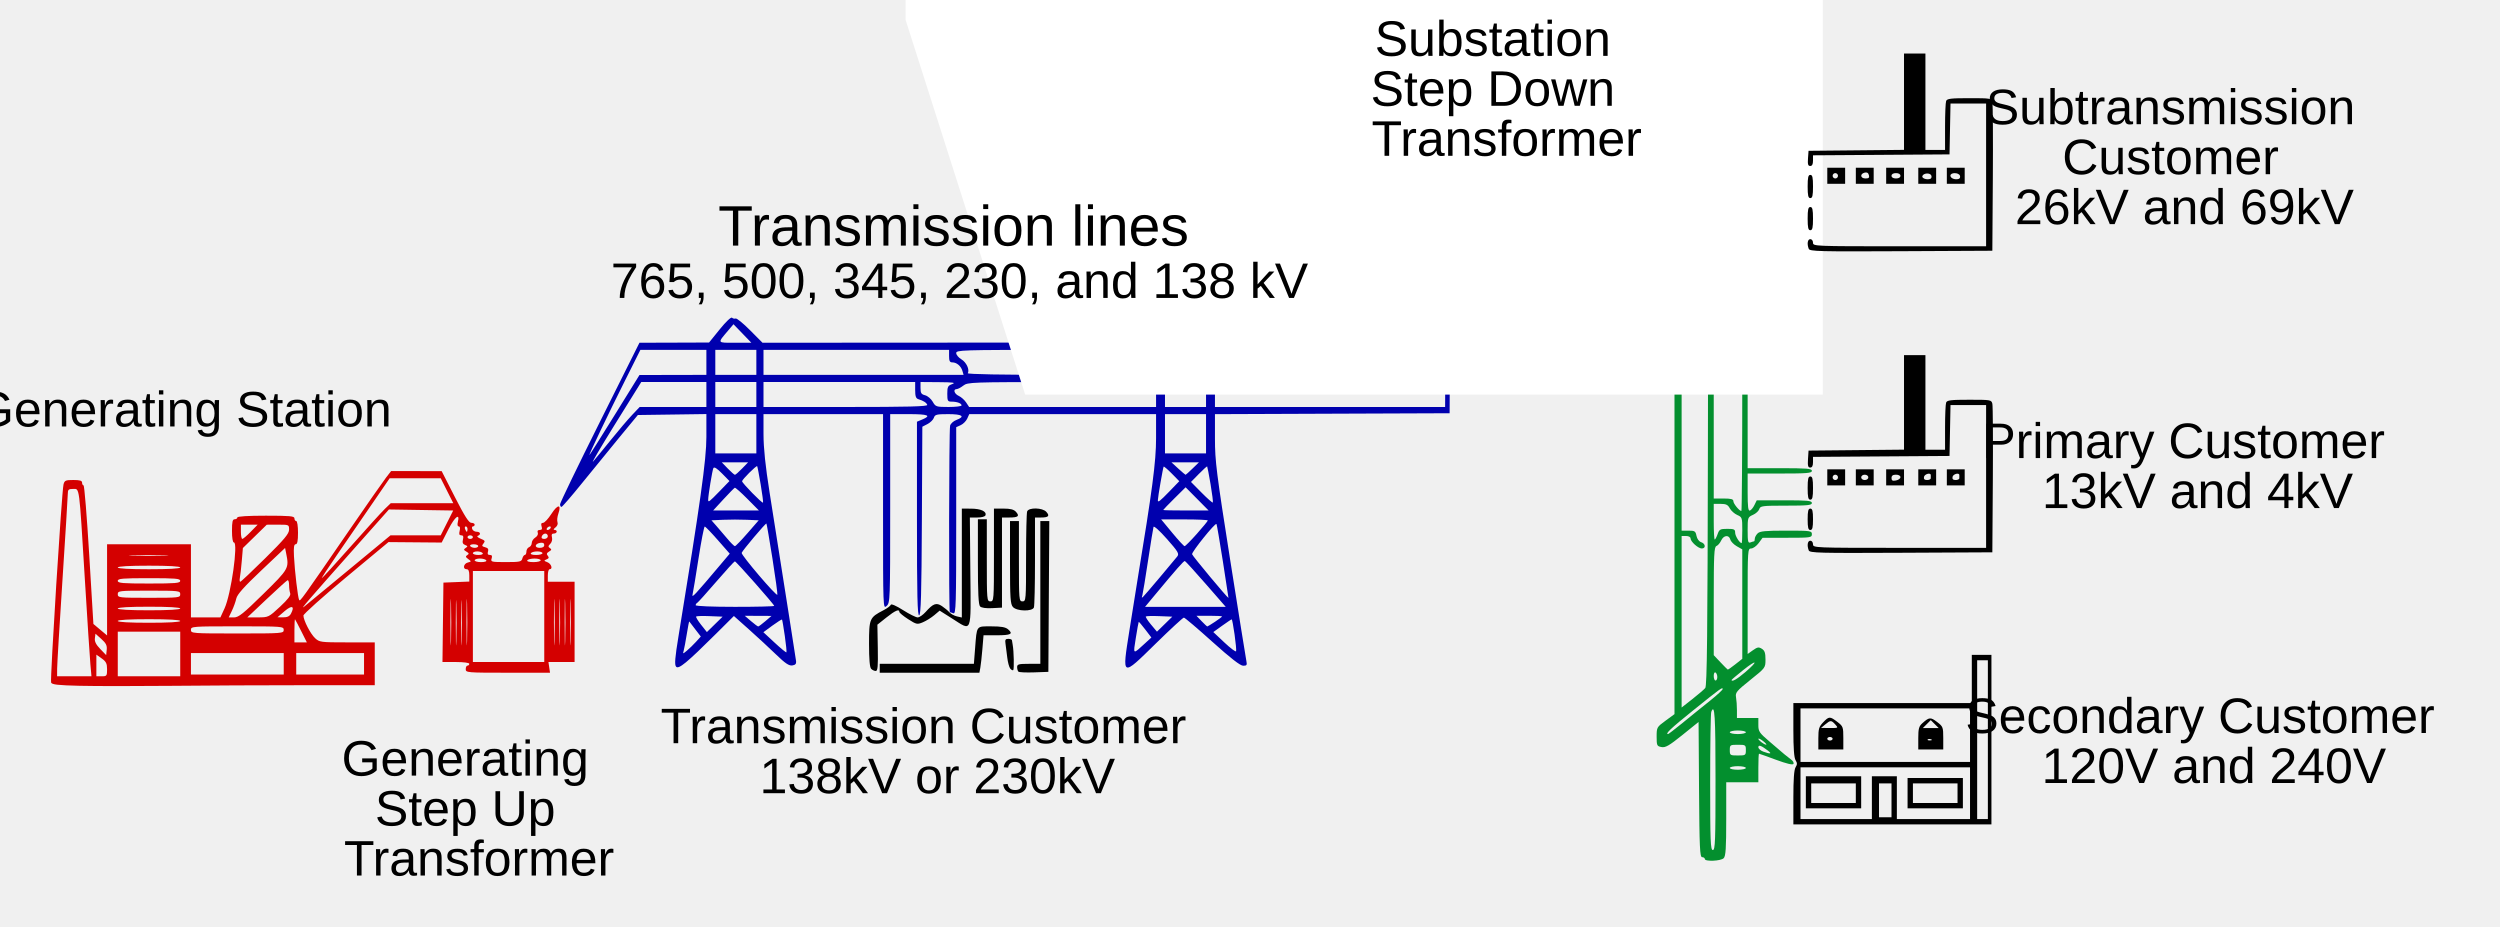
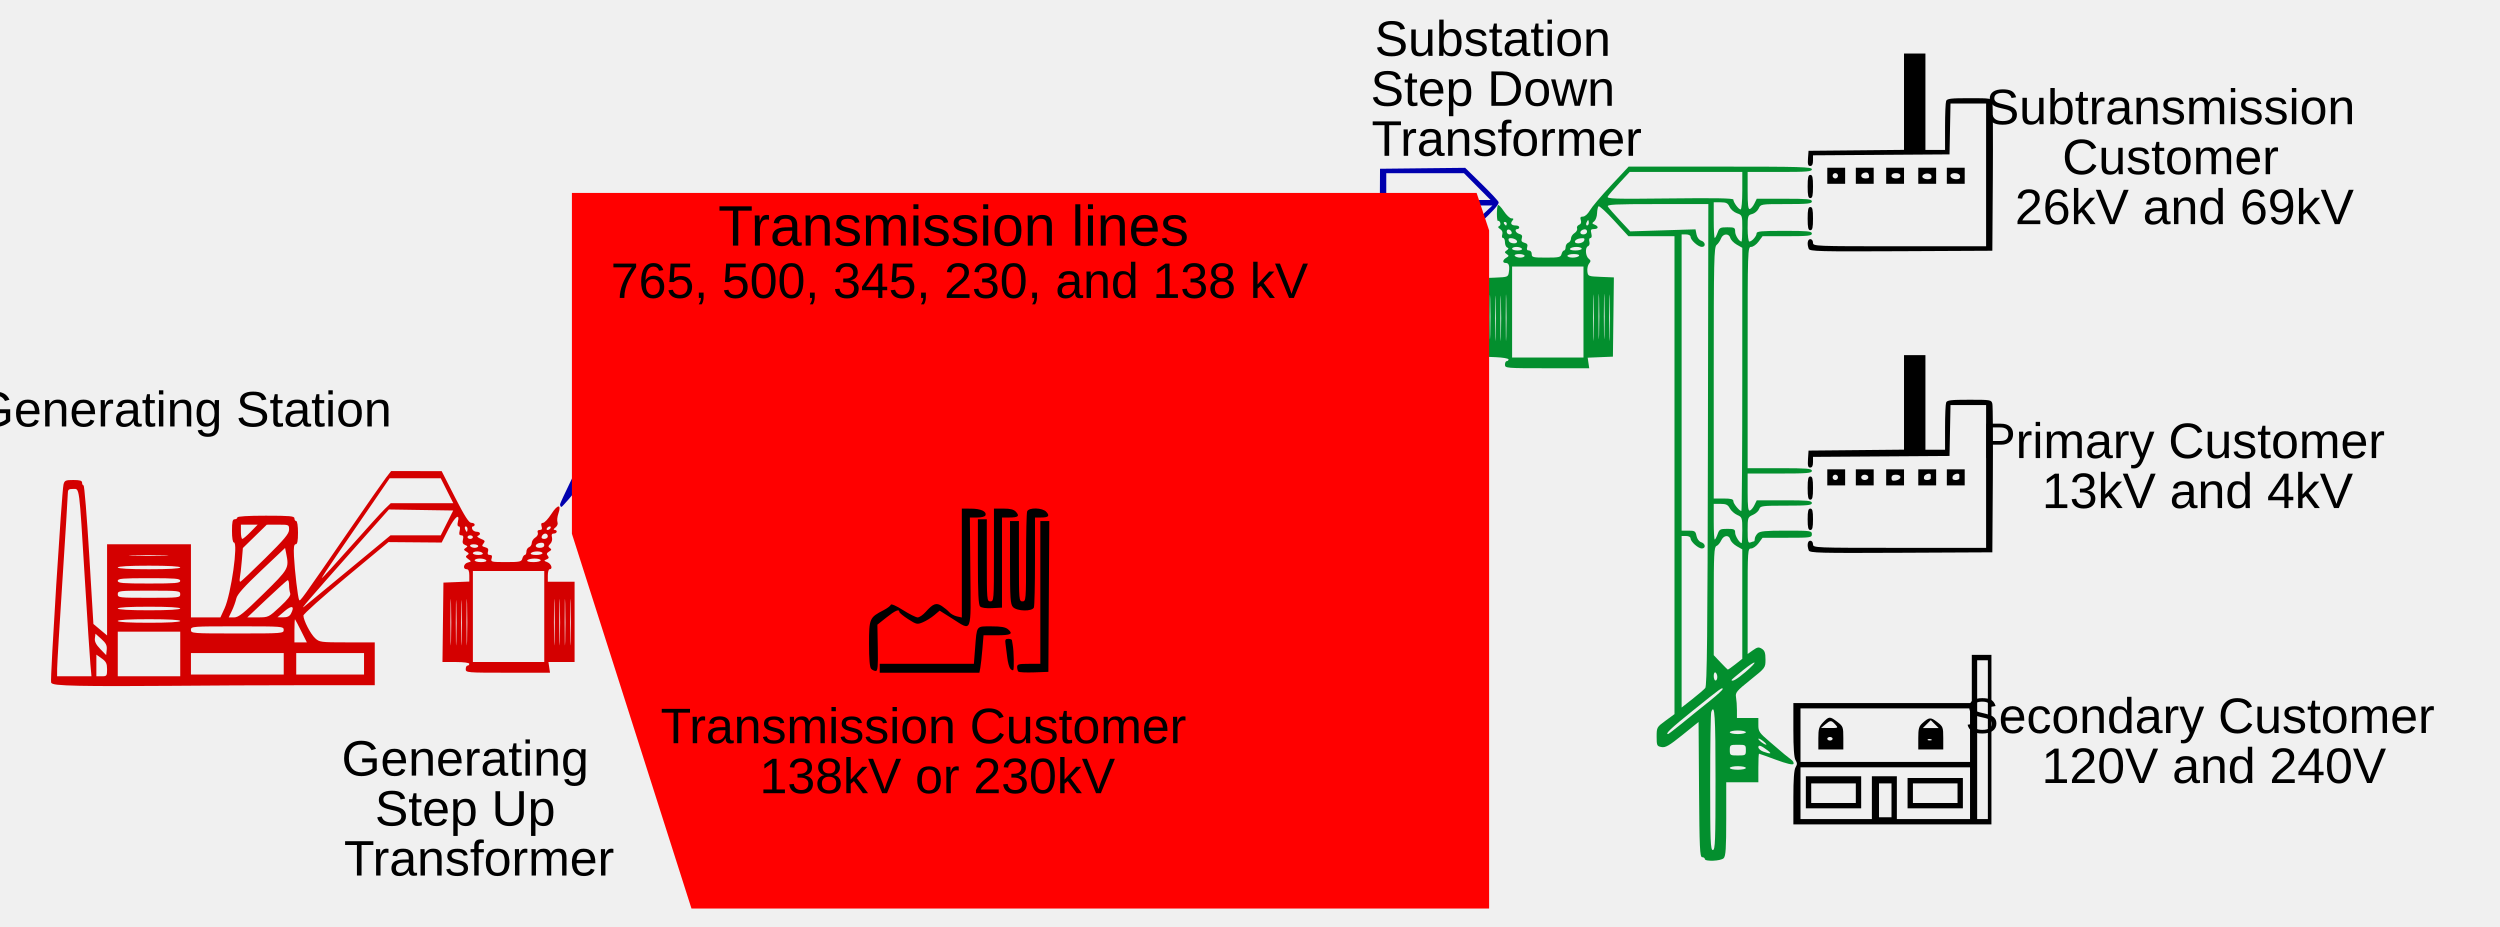
<svg xmlns="http://www.w3.org/2000/svg" height="519" width="1401" version="1.0">
  <defs />
  <g transform="translate(187.5,-288.8622)">
    <path fill="#d40000" d="m-142.65,673.19c-12.494-0.304-15.765-0.673-16.209-1.83-0.628-1.637,5.976-107.12,6.949-111,0.564-2.245,1.134-2.504,5.52-2.504,3.681,0,4.892,0.371,4.892,1.5,0,0.825,0.37,1.5,0.821,1.5s1.878,17.478,3.169,38.84l2.348,38.84,3.831,3.216,3.831,3.216v-25.556-25.556h23.5,23.5v20.5,20.5h8.256,8.256l2.345-5.111c3.644-7.944,7.734-36.889,5.213-36.889-0.649,0-1.069-2.555-1.069-6.5,0-5.111,0.321-6.5,1.5-6.5,0.825,0,1.5-0.45,1.5-1,0-0.625,6-1,16-1,13.556,0,16,0.229,16,1.5,0,0.825,0.45,1.5,1,1.5,0.564,0,1,2.833,1,6.5,0,4.66-0.367,6.5-1.297,6.5-0.968,0-1.213,1.714-0.963,6.75,0.409,8.267,2.199,23.341,2.907,24.487,0.561,0.908,1.158,0.077,27.843-38.737,9.831-14.3,19.181-27.688,20.777-29.75l2.901-3.75,14.166,0.009,14.166,0.009,7.389,14.491c5.515,10.816,7.861,14.491,9.25,14.491,1.023,0,1.861,0.45,1.861,1s-0.436,1-0.969,1c-0.533,0-0.71,0.675-0.393,1.5,0.317,0.825,1.427,1.5,2.469,1.5,2.124,0,2.567,1.583,0.643,2.297-0.693,0.257,0.024,0.97,1.609,1.6,2.421,0.962,2.664,1.371,1.586,2.67-1.07,1.289-0.923,1.626,0.919,2.107,1.596,0.417,2.03,1.084,1.597,2.449-0.417,1.312-0.104,1.876,1.039,1.876,1.18,0,1.458,0.557,1,2-0.601,1.895-0.18,2,8.026,2,7.82,0,8.712-0.194,9.184-2,0.288-1.1,0.921-2,1.406-2,0.486,0,0.883-0.852,0.883-1.893,0-1.041,0.675-2.152,1.5-2.469,0.825-0.317,1.5-1.381,1.5-2.366,0-0.985,0.887-2.345,1.972-3.022,1.156-0.722,1.732-1.856,1.393-2.74-0.374-0.975,0.013-1.509,1.095-1.509,1.219,0,1.502-0.544,1.04-2-0.437-1.378-0.18-2,0.828-2,0.805,0,2.924-2.276,4.709-5.058,3.482-5.427,5.749-5.495,3.873-0.116-0.613,1.76-0.837,3.926-0.496,4.814,0.366,0.954-0.104,2.163-1.148,2.956-1.071,0.813-1.275,1.354-0.517,1.373,1.869,0.048,1.51,2.032-0.367,2.032-1.157,0-1.458,0.605-1.059,2.131,0.323,1.235-0.079,2.768-0.957,3.645-1.237,1.237-1.272,1.674-0.191,2.388,1.05,0.692,0.95,1.093-0.482,1.935-1.345,0.791-1.53,1.395-0.724,2.365,0.808,0.973,0.632,1.484-0.695,2.019-1.595,0.644-1.546,0.805,0.474,1.585,2.218,0.855,3.196,3.932,1.25,3.932-0.55,0-1,1.575-1,3.5v3.5h7.5,7.5v22.5,22.5h-7.327-7.327l0.44,3,0.44,3h-23.614c-22.947,0-23.614-0.057-23.614-2,0-1.1,0.45-2,1-2s1-0.45,1-1c0-0.578-3.173-1-7.519-1h-7.519l0.269-22.25,0.269-22.25,7.25-0.294,7.25-0.294v-3.456c0-2.405-0.456-3.456-1.5-3.456-2.313,0-1.774-3.115,0.648-3.749,2.083-0.545,2.091-0.603,0.255-1.946-1.526-1.116-1.629-1.548-0.528-2.228,1.096-0.678,0.997-1.06-0.505-1.942-1.596-0.938-1.655-1.24-0.398-2.063,1.256-0.823,1.208-1.066-0.324-1.654-1.3-0.499-1.633-1.342-1.203-3.054,0.431-1.718,0.173-2.365-0.945-2.365-1.141,0-1.376-0.645-0.911-2.5,0.391-1.559,0.203-2.5-0.5-2.5-0.69,0-0.894-0.929-0.527-2.391,1.344-5.355-1.609-3.134-5.215,3.923l-3.83,7.52-14.904-0.13-14.903-0.13-23.847,19.83c-13.116,10.904-23.837,20.511-23.824,21.349,0.039,2.703,3.945,10.263,6.55,12.678,2.429,2.251,3.158,2.346,17.98,2.346h15.448v12,12l-39.75,0.002c-21.862,0.001-55.5,0.161-74.75,0.356s-42.044,0.183-50.653-0.026zm5.802-12.081c-0.335-3.712-1.749-25.425-3.142-48.25-3.218-52.74-2.858-50-6.569-50-2.537,0-2.94,0.376-2.949,2.75-0.006,1.512-1.349,23.225-2.985,48.25s-2.982,47.412-2.99,49.75l-0.015,4.25h9.629,9.629zm9.351,2.818c0-3.227-0.538-4.315-3-6.068l-3-2.136v6.068,6.068h3c2.825,0,3-0.23,3-3.932zm41-8.568,0-12.5-17.5,0-17.5,0,0,12.5,0,12.5,17.5,0,17.5,0zm58,5.5,0-6-26,0-26,0,0,6,0,6,26,0,26,0zm45,0,0-6-19,0-19,0,0,6,0,6,19,0,19,0zm101-26.5,0-25.5-20,0-20,0,0,25.5,0,25.5,20,0,20,0zm-52.253-7.196c-0.177-5.942-0.323-1.354-0.323,10.196s0.144,16.412,0.322,10.804c0.178-5.608,0.179-15.058,0.002-21zm2.999,0.446c-0.178-5.638-0.324-1.025-0.324,10.25s0.146,15.888,0.324,10.25c0.178-5.638,0.178-14.862,0-20.5zm3,0c-0.178-5.638-0.324-1.025-0.324,10.25s0.146,15.888,0.324,10.25c0.178-5.638,0.178-14.862,0-20.5zm3.001-0.446c-0.177-5.942-0.323-1.354-0.323,10.196s0.144,16.412,0.322,10.804c0.178-5.608,0.179-15.058,0.002-21zm49,0c-0.177-5.942-0.323-1.354-0.323,10.196s0.144,16.412,0.322,10.804c0.178-5.608,0.179-15.058,0.001-21zm3,0c-0.177-5.942-0.323-1.354-0.323,10.196s0.144,16.412,0.322,10.804c0.178-5.608,0.179-15.058,0.001-21zm3,0c-0.177-5.942-0.323-1.354-0.323,10.196s0.144,16.412,0.322,10.804c0.178-5.608,0.179-15.058,0.001-21zm3,0c-0.177-5.942-0.323-1.354-0.323,10.196s0.144,16.412,0.322,10.804c0.178-5.608,0.179-15.058,0.001-21zm-262.94,19.803-3.31-2.972-0.328,2.554c-0.233,1.814,0.636,3.552,3,6l3.328,3.447,0.31-3.029c0.244-2.378-0.4-3.667-3-6zm112.02-4.358c-1.724-3.438-3.292-6.438-3.485-6.667-0.193-0.229-0.35,2.583-0.35,6.25v6.667h3.485,3.485zm-9.835-0.75c0-1.949-0.667-2-26-2s-26,0.051-26,2,0.667,2,26,2,26-0.051,26-2zm-58-5c0-0.629-6.5-1-17.5-1s-17.5,0.371-17.5,1,6.5,1,17.5,1,17.5-0.371,17.5-1zm46.601-15.173c14.317-14.076,14.452-14.314,12.781-22.666l-0.618-3.089-13.338,12.626c-9.739,9.218-13.517,13.459-14,15.714-0.364,1.698-1.468,4.775-2.453,6.838l-1.792,3.75h3.01c2.517,0,5.208-2.16,16.409-13.173zm9.28,7.226c4.529-4.206,6.198-6.403,5.75-7.571-0.347-0.905-0.631-2.996-0.631-4.647,0-1.651-0.384-2.852-0.854-2.668-0.47,0.183-5.737,4.946-11.706,10.583l-10.852,10.25,5.956-0.011c5.882-0.011,6.036-0.085,12.338-5.936zm6.147,3.895c2.305-4.307,0.607-5.008-3.528-1.458l-4,3.435,3.215,0.037c2.244,0.026,3.547-0.582,4.313-2.015zm-62.023-2.94c0-0.629-6.5-1-17.5-1s-17.5,0.371-17.5,1,6.5,1,17.5,1,17.5-0.371,17.5-1zm94.668-21.856,23.168-19.144,14.069,0,14.069,0,3.503-6.956,3.503-6.956-18.014-0.294-18.014-0.294-21.227,23.893c-24.276,27.325-28.94,32.757-26.187,30.501,1.078-0.884,12.386-10.221,25.128-20.75zm-94.668,13.86c0-1.924-0.667-2-17.5-2s-17.5,0.076-17.5,2,0.667,2,17.5,2,17.5-0.076,17.5-2zm0-7.5c0-1.276-2.611-1.5-17.5-1.5s-17.5,0.224-17.5,1.5,2.611,1.5,17.5,1.5,17.5-0.224,17.5-1.5zm47.667-12.702c10.787-10.682,13.333-13.736,13.333-16,0-2.767-0.068-2.797-6.25-2.78l-6.25,0.018-6.695,6.535-6.695,6.535-0.612,7.197c-0.337,3.958-0.82,8.21-1.074,9.447-0.254,1.238-0.154,2.25,0.224,2.25,0.377,0,6.686-5.941,14.019-13.202zm47.865-6.548c8.64-9.762,17.223-19.212,19.074-21l3.365-3.25h17.527,17.527l-3.525-7-3.525-7h-14.302-14.302l-10.12,14.75c-5.566,8.113-14.229,20.712-19.25,28-5.021,7.287-8.915,13.25-8.653,13.25,0.262,0,7.546-7.987,16.185-17.75zm-95.532,11.75c0-0.629-6.5-1-17.5-1s-17.5,0.371-17.5,1,6.5,1,17.5,1,17.5-0.371,17.5-1zm171.5-4c-0.34-0.55-1.942-1-3.559-1s-2.941,0.45-2.941,1,1.602,1,3.559,1c2.118,0,3.309-0.405,2.941-1zm30.5,0c0-0.55-1.548-1-3.441-1-1.893,0-3.719,0.45-4.059,1-0.373,0.604,0.99,1,3.441,1,2.232,0,4.059-0.45,4.059-1zm-210.8-2.746c-5.115-0.182-13.215-0.181-18,0.002-4.785,0.183-0.599,0.332,9.301,0.331,9.9-0.001,13.815-0.151,8.699-0.333zm178.3-1.25c-0.34-0.55-1.716-1-3.059-1s-2.441,0.45-2.441,1,1.377,1,3.059,1c1.785,0,2.802-0.417,2.441-1zm33.5,0c0-0.55-1.323-1-2.941-1-1.617,0-3.219,0.45-3.559,1-0.368,0.595,0.823,1,2.941,1,1.958,0,3.559-0.45,3.559-1zm-36-4c0-0.55-1.152-1-2.559-1-1.451,0-2.292,0.433-1.941,1,0.34,0.55,1.492,1,2.559,1s1.941-0.45,1.941-1zm37-0.57c0-1.042-0.729-1.462-2.172-1.25-3.201,0.471-3.544,2.82-0.412,2.82,1.681,0,2.583-0.549,2.583-1.57zm-164.5-7.43,3.906-4-4.703,0-4.703,0,0,4c0,2.2,0.359,4,0.797,4s2.555-1.8,4.703-4zm124.5,3c0-0.55-0.675-1-1.5-1s-1.5,0.45-1.5,1,0.675,1,1.5,1,1.5-0.45,1.5-1zm42-0.5c0-0.825-0.627-1.5-1.393-1.5-0.766,0-1.652,0.675-1.969,1.5-0.392,1.02,0.054,1.5,1.393,1.5,1.083,0,1.969-0.675,1.969-1.5zm-45-4c0-0.825-0.436-1.5-0.969-1.5-0.533,0-0.71,0.675-0.393,1.5,0.317,0.825,0.752,1.5,0.969,1.5,0.216,0,0.393-0.675,0.393-1.5zm46.5-0.5c0.34-0.55,0.168-1-0.382-1s-1.278,0.45-1.618,1c-0.34,0.55-0.168,1,0.382,1s1.278-0.45,1.618-1z" />
    <path fill="#038f2e" d="M767.88,770.23c0-0.55-0.67-1-1.49-1-1.29,0-1.52-5.13-1.75-37.89l-0.26-37.9-9.05,7.3c-7.48,6.02-9.52,7.2-11.75,6.77-2.53-0.48-2.7-0.85-2.7-5.81,0-5.21,0.09-5.37,5-8.97l5-3.67v-133.92-133.91h-12.91-12.9l-8.02-8.75c-4.41-4.8-8.34-8.42-8.74-8.02-0.39,0.4-0.76,2.19-0.82,3.99s-0.79,3.81-1.61,4.46c-1.32,1.03-1.29,1.26,0.25,1.85,2.42,0.94,2.2,2.47-0.36,2.47-1.75,0-2,0.42-1.48,2.5,0.39,1.57,0.2,2.5-0.51,2.5-0.65,0-0.91,0.87-0.6,2.06,0.32,1.21,0,2.27-0.77,2.56-1.73,0.67-1.44,5.57,0.43,7.02,1.2,0.94,1.23,1.42,0.18,2.69-0.71,0.85-1.14,2.81-0.96,4.36,0.31,2.76,0.44,2.81,7.59,3.1l7.27,0.3-0.27,22.2-0.27,22.21-7.07,0.29-7.07,0.29,0.43,2.96,0.44,2.96h-23.62c-22.94,0-23.61-0.06-23.61-2,0-1.1,0.45-2,1-2s1-0.43,1-0.96c0-0.52-3.26-1.09-7.25-1.25l-7.25-0.29v-22-22l7.14-0.29c6.97-0.29,7.15-0.36,7.55-3.09,0.53-3.59,0-5.12-1.77-5.12-1.97,0-1.78-1.69,0.33-2.93,1.53-0.9,1.56-1.16,0.25-2.05-1.33-0.91-1.33-1.14,0-2.1,1.13-0.81,1.19-1.2,0.25-1.58-0.69-0.28-1.25-1.6-1.25-2.93,0-1.32-0.48-2.41-1.07-2.41-0.6,0-0.8-0.85-0.45-1.93,0.39-1.25-0.02-2.32-1.19-3.06-1.2-0.76-1.4-1.29-0.6-1.63,0.66-0.28,0.95-1.15,0.65-1.94s-0.85-1.24-1.22-1.01c-0.84,0.51-0.85-8.04-0.02-8.87,0.33-0.33,1.8,1.21,3.27,3.42,1.46,2.21,3.38,4.02,4.27,4.02,1.23,0,1.34,0.31,0.49,1.34-1.32,1.59-0.5,2.66,2.04,2.66,1,0,1.83,0.45,1.83,1s-0.45,1-1,1c-1.85,0-1.02,2.18,1.03,2.72,1.47,0.38,1.86,1.06,1.41,2.47-0.46,1.43-0.06,2.09,1.5,2.5,1.52,0.4,1.95,1.08,1.52,2.43-0.41,1.29-0.11,1.88,0.97,1.88,0.9,0,1.57,0.85,1.57,2,0,1.83,0.67,2,8.09,2,7.26,0,8.15-0.21,8.62-2,0.29-1.1,0.92-2,1.41-2,0.48,0,0.88-0.85,0.88-1.9,0-1.04,0.67-2.15,1.5-2.46,0.82-0.32,1.5-1.39,1.5-2.37,0-0.99,0.89-2.35,1.97-3.02,1.09-0.68,1.73-1.86,1.44-2.61-0.29-0.76,0.21-1.66,1.1-2.01,1.1-0.42,1.42-1.28,0.99-2.63-0.48-1.52-0.18-2,1.23-2,1.09,0,2.7-1.45,3.85-3.45,1.08-1.9,6.41-8.2,11.85-14l9.88-10.55h51.34c44.98,0,51.35,0.18,51.35,1.5,0,1.28-2.67,1.5-18,1.5h-18v10.58c0,8.02,0.3,10.49,1.25,10.18,0.69-0.23,1.84-1.61,2.55-3.09l1.31-2.67h15.44c13.07,0,15.45,0.23,15.45,1.5,0,1.26-2.26,1.5-14.34,1.5-14.28,0-14.34,0.01-15.47,2.47-0.62,1.36-2.26,2.76-3.66,3.11-2.42,0.61-2.53,0.95-2.53,8.03,0,4.06,0.42,7.39,0.93,7.39,1.42,0,4.07-2.97,4.07-4.57,0-1.18,2.73-1.43,15.5-1.43,13.11,0,15.5,0.23,15.5,1.5,0,1.26-2.2,1.5-13.81,1.5h-13.82l-2.21,3c-1.22,1.65-3.11,3-4.19,3-1.94,0-1.97,0.98-1.97,62v62h18c15.33,0,18,0.22,18,1.5s-2.67,1.5-18,1.5h-18v10.58c0,8.02,0.3,10.49,1.25,10.18,0.69-0.23,1.84-1.61,2.55-3.09l1.31-2.67h15.44c13.07,0,15.45,0.23,15.45,1.5,0,1.26-2.27,1.5-14.43,1.5-13.4,0-14.48,0.14-15.05,1.94-0.34,1.06-1.94,2.52-3.57,3.24-2.88,1.28-2.95,1.48-2.95,8.67,0,6.3,0.23,7.27,1.58,6.75,0.87-0.33,1.77-0.6,2-0.6s0.42-0.64,0.42-1.43,0.71-2.14,1.57-3c1.28-1.28,4.22-1.57,16-1.57,13.76,0,14.43,0.09,14.43,2,0,1.9-0.67,2-13.81,2h-13.82l-2.21,3c-1.22,1.65-3.11,3-4.19,3-1.92,0-1.97,0.81-1.97,29.57v29.56l2.95-2.1c2.52-1.79,3.26-1.92,5-0.83,1.59,0.99,2.05,2.33,2.05,5.98,0,4.69-0.01,4.7-8.51,11.5-7.74,6.21-8.45,7.08-8,9.69,0.28,1.58,0.51,4.85,0.51,7.25v4.38h6,6v3.94c0,3.59,0.54,4.4,6.25,9.26,3.44,2.93,7.15,6.1,8.25,7.05,1.1,0.94,2.86,2.33,3.9,3.08,1.05,0.75,1.61,1.84,1.26,2.41-0.42,0.68-3.87-0.14-9.79-2.34-5.03-1.87-9.31-3.4-9.51-3.4s-0.36,3.6-0.36,8v8h-9-9v20.57c0,16.49-0.28,20.85-1.43,22-1.62,1.62-10.57,1.98-10.57,0.43zm6-44.5c0-35.91-0.45-42.99-2.39-37.92-0.34,0.87-0.61,18.64-0.61,39.5,0,33.04,0.19,37.92,1.5,37.92s1.5-5.06,1.5-39.5zm17-6.5c0-0.55-2.03-1-4.5-1-2.48,0-4.5,0.45-4.5,1s2.02,1,4.5,1c2.47,0,4.5-0.45,4.5-1zm0-10c0-2.89-0.17-3-4.5-3s-4.5,0.11-4.5,3,0.17,3,4.5,3,4.5-0.11,4.5-3zm12.5,0.39c-3.87-2.98-5.5-3.57-5.5-2.01,0,0.8,1.24,1.9,2.75,2.46,4.02,1.46,5.02,1.3,2.75-0.45zm-2.64-5.31c-1.3-1.05-2.55-1.72-2.79-1.49-0.51,0.51,3.07,3.33,4.29,3.38,0.47,0.01-0.2-0.83-1.5-1.89zm-46.19-9.63c3.75-3.05,7.5-6.1,8.33-6.77,0.82-0.68,4.54-3.66,8.25-6.63,3.71-2.98,6.75-5.8,6.75-6.28,0-1.26-1.1-0.47-16.79,12.17-12.28,9.88-15.63,13.06-13.79,13.06,0.23,0,3.49-2.5,7.25-5.55zm36.33,4.55c0-0.55-2.03-1-4.5-1-2.48,0-4.5,0.45-4.5,1s2.02,1,4.5,1c2.47,0,4.5-0.45,4.5-1zm-22.75-24.8c0.98-1.19,1.3-30.22,1.48-136.36l0.24-134.84h-28.54c-24.06,0-28.41,0.22-27.73,1.39,0.44,0.76,3.43,4.2,6.66,7.65l5.85,6.26,18.29-0.58,18.28-0.57,0.57,2.84c0.33,1.67,1.41,3.12,2.61,3.49,2.45,0.78,2.73,3.52,0.35,3.52-2.04,0-6.31-3.84-6.31-5.68,0-0.74-1.09-1.32-2.5-1.32h-2.5v83,83h3.87c3.49,0,3.94,0.29,4.46,2.92,0.35,1.73,1.42,3.18,2.63,3.56,2.45,0.78,2.73,3.52,0.35,3.52-2.04,0-6.31-3.84-6.31-5.68,0-0.74-1.09-1.32-2.5-1.32h-2.5v48.06,48.07l6-4.71c3.3-2.6,6.56-5.39,7.25-6.22zm6.75-6.14c0-1.07-0.45-2.22-1-2.56-0.57-0.35-1,0.49-1,1.94,0,1.41,0.45,2.56,1,2.56s1-0.88,1-1.94zm15.59-2.68c7.63-6.52,6.75-7.52-1.09-1.23-3.58,2.86-6.5,5.35-6.5,5.53,0,1.32,3.01-0.39,7.59-4.3zm-5.49-4.47l3.9-3.08-0.01-30.67v-30.66l-3.09-1.76c-1.7-0.97-3.33-2.66-3.61-3.75-0.73-2.8-3.75-2.48-5.12,0.54-0.64,1.39-1.83,2.78-2.66,3.1-1.3,0.5-1.51,4.79-1.51,30.87v30.29l3.75,3.97c2.06,2.19,3.91,4.03,4.1,4.1,0.2,0.08,2.11-1.25,4.25-2.95zm3.9-75.17c0-7.01-0.1-7.3-2.84-8.51-1.56-0.69-3.44-2.38-4.17-3.74-1.06-1.99-2.1-2.49-5.16-2.49h-3.83v10c0,5.5,0.25,10,0.55,10s1.02-1.35,1.6-3c0.95-2.72,1.45-3,5.45-3,3.85,0,4.4,0.27,4.4,2.17,0,1.82,2.51,5.83,3.65,5.83,0.19,0,0.35-3.27,0.35-7.26zm-0.01-84.49v-73.75l-3.09-1.76c-1.7-0.97-3.33-2.66-3.61-3.75-0.72-2.73-4.14-2.53-5.21,0.3-0.48,1.26-1.59,2.89-2.48,3.62-1.44,1.2-1.6,8.34-1.6,71.71v70.38h5.5c4.22,0,5.5,0.35,5.5,1.5,0,1.39,3.36,5.5,4.5,5.5,0.27,0,0.5-33.19,0.49-73.75zm-88.99-37.75v-25.5h-20-20v25.5,25.5h20,20v-25.5zm-49.26-6.75c-0.17-5.64-0.32-1.03-0.32,10.25,0,11.27,0.15,15.89,0.32,10.25,0.18-5.64,0.18-14.86,0-20.5zm3,0c-0.17-5.64-0.32-1.03-0.32,10.25,0,11.27,0.15,15.89,0.32,10.25,0.18-5.64,0.18-14.86,0-20.5zm3.01-0.45c-0.18-5.94-0.33-1.35-0.33,10.2s0.15,16.41,0.32,10.8c0.18-5.61,0.18-15.06,0.01-21zm49,0c-0.18-5.94-0.33-1.35-0.33,10.2s0.15,16.41,0.32,10.8c0.18-5.61,0.18-15.06,0.01-21zm9,0c-0.18-5.94-0.33-1.35-0.33,10.2s0.15,16.41,0.32,10.8c0.18-5.61,0.18-15.06,0.01-21zm-67.01-0.11c-0.18-5.33-0.32-0.69-0.32,10.31s0.15,15.36,0.33,9.69c0.17-5.66,0.17-14.66-0.01-20zm61-0.44c-0.17-5.64-0.32-1.03-0.32,10.25,0,11.27,0.15,15.89,0.32,10.25,0.18-5.64,0.18-14.86,0-20.5zm3,0c-0.17-5.64-0.32-1.03-0.32,10.25,0,11.27,0.15,15.89,0.32,10.25,0.18-5.64,0.18-14.86,0-20.5zm-44.74-23.75c0-0.55-1.38-1-3.06-1-1.78,0-2.8,0.41-2.44,1,0.34,0.55,1.72,1,3.06,1s2.44-0.45,2.44-1zm30.5,0c0.37-0.6-0.82-1-2.94-1-1.96,0-3.56,0.45-3.56,1s1.32,1,2.94,1,3.22-0.45,3.56-1zm-32-4c-0.34-0.55-1.72-1-3.06-1s-2.44,0.45-2.44,1,1.38,1,3.06,1c1.78,0,2.8-0.42,2.44-1zm33.5,0c0-0.55-1.32-1-2.94-1s-3.22,0.45-3.56,1c-0.37,0.59,0.82,1,2.94,1,1.96,0,3.56-0.45,3.56-1zm-36.25-4.25c-0.47-1.45-4.75-2.34-4.75-0.99,0,1.43,1.17,2.24,3.25,2.24,1.09,0,1.74-0.54,1.5-1.25zm37.64-0.32c0.46-1.22,0.01-1.49-2.07-1.25-1.47,0.18-2.85,0.88-3.08,1.57-0.61,1.87,4.43,1.56,5.15-0.32zm88.61-6.83c0-7.33-0.03-7.42-3-8.45-1.65-0.58-3.52-2.19-4.16-3.6-0.95-2.09-1.86-2.55-5-2.55h-3.84v10c0,5.5,0.25,10,0.55,10s1.02-1.35,1.6-3c0.95-2.72,1.45-3,5.45-3,3.99,0,4.4,0.22,4.4,2.43,0,2.08,2.24,5.57,3.57,5.57,0.24,0,0.43-3.33,0.43-7.4zm-129.23,2.21c-0.62-1.85-2.77-2.16-2.77-0.4,0,0.88,0.71,1.59,1.58,1.59s1.41-0.54,1.19-1.19zm42.23-0.39c0-0.93-0.68-1.44-1.67-1.25-2.51,0.49-2.85,2.83-0.41,2.83,1.22,0,2.08-0.65,2.08-1.58zm-45-4.42c0-0.55-0.48-1-1.06-1s-0.78,0.45-0.44,1,0.82,1,1.06,1,0.44-0.45,0.44-1zm46-0.5c0-0.83-0.18-1.5-0.39-1.5-0.22,0-0.66,0.67-0.97,1.5-0.32,0.82-0.14,1.5,0.39,1.5s0.97-0.68,0.97-1.5zm86-18v-10.5h-31.55-31.56l-5.69,6.12c-3.14,3.37-6.09,6.8-6.57,7.63-0.77,1.33,3.27,1.45,34.75,1.08,25.05-0.31,35.62-0.11,35.62,0.65,0,1.53,2.93,5.52,4.06,5.52,0.53,0,0.94-4.59,0.94-10.5z" />
    <g id="gtransmission">
      <path id="ptransmission" fill="#0000AE" d="M191.37,662.45c-0.93-1.12-0.63-4.88,1.39-17.22,12.19-74.4,15.6-98.8,15.6-111.47v-12.86l-19.2,0.27-19.21,0.27-10.33,12.5c-5.68,6.88-15.14,18.47-21.01,25.75-5.88,7.29-11.04,13.25-11.47,13.25s-0.78-0.67-0.78-1.49c0-0.83,10.01-21.53,22.24-46l22.25-44.51,19.5-0.06,19.51-0.07,5.99-7.4c3.47-4.29,6.36-7.02,6.87-6.51,0.49,0.49,1.4,0.69,2.02,0.45,0.63-0.24,4.28,2.72,8.1,6.58l6.97,7.01,111.02-0.07,111.03-0.08,6.24-7.33c4.6-5.41,6.73-7.21,8.1-6.85,1.03,0.27,4.96,3.61,8.74,7.41l6.87,6.92h46.76,46.77l0.26-48.75,0.26-48.75,23.87-0.27,23.86-0.26,9.39,9.2c5.16,5.06,9.38,9.61,9.38,10.11,0,1.44-2.92,4.69-11.2,12.48-6.93,6.53-8.1,7.24-11.74,7.24h-4.04l-0.26,49.25-0.26,49.25-65.75,0.26-65.75,0.26v13.79c0,12.42,0.85,19.17,8.51,67.75,4.69,29.67,8.77,55.18,9.08,56.69,0.49,2.38,0.25,2.75-1.78,2.75-1.61,0-7.07-4.25-17.33-13.47-8.24-7.42-15.39-13.49-15.89-13.5-0.5-0.02-7.62,6.56-15.83,14.61-19.19,18.82-18.86,18.98-14.74-7.16,1.65-10.44,3.66-23.03,4.48-27.98,8.44-51.21,10.5-66.89,10.5-79.99v-13.51h-52.34-52.34l-1.15,2.52c-0.63,1.38-2.27,3.03-3.66,3.66l-2.51,1.14v52.45c0,47.41-0.15,52.39-1.58,51.84-0.87-0.33-1.77-0.61-2-0.61-0.63,0-0.48-102.19,0.16-104.55,0.3-1.13,1.87-2.56,3.49-3.17,5.2-1.96,3.4-3.28-4.5-3.28-6.57,0-7.51,0.24-8.07,2.01-0.35,1.11-1.96,2.69-3.56,3.53l-2.92,1.51-0.26,52.64c-0.2,41.04-0.54,52.74-1.51,53.06-0.99,0.33-1.25-10.92-1.25-54.04v-54.46l3-1.25c5.28-2.19,3.26-3-7.5-3h-10.5v52.85c0,51.57-0.05,52.89-2,54.65-2,1.81-2,1.75-2-52.84v-54.66h-33.5-33.5l0.01,11.25c0.01,7.86,1.05,17.74,3.42,32.75,9.55,60.39,14.63,92.7,14.84,94.5,0.16,1.44-0.45,2.1-2.16,2.34-1.81,0.26-3.97-1.2-9-6.07-3.63-3.52-10.45-9.83-15.15-14.02l-8.55-7.62-9.95,9.9c-16.5,16.4-21.06,20.16-22.45,18.48zm11.18-13.92l2.69-2.96-3.14-4.06c-1.72-2.24-3.22-4.21-3.33-4.38-0.12-0.18-0.74,2.97-1.38,7-0.65,4.02-1.43,8.21-1.74,9.31-0.55,2-0.55,2,1.83,0.02,1.31-1.09,3.59-3.31,5.07-4.93zm49.76-3.28c-0.7-4.84-1.4-8.97-1.56-9.18-0.16-0.2-2.58,1.31-5.38,3.36l-5.07,3.73,6.27,5.82c3.44,3.2,6.43,5.65,6.64,5.45,0.2-0.21-0.2-4.34-0.9-9.18zm201.98,4.03l3.44-3.16-3.44-4.49c-1.89-2.47-3.53-4.4-3.65-4.29s-0.85,4.13-1.61,8.91c-1.56,9.72-1.83,9.56,5.26,3.03zm50.06-4.88c-0.66-4.65-1.37-8.46-1.59-8.46s-2.63,1.61-5.36,3.57l-4.96,3.56,6.21,5.85c3.42,3.22,6.37,5.42,6.56,4.9,0.19-0.53-0.2-4.77-0.86-9.42zm-294.06-10.25c-3.95-0.17-7.4-0.07-7.67,0.2-0.28,0.28,0.97,2.35,2.76,4.62l3.26,4.11,4.41-4.32,4.41-4.32-7.17-0.29zm252,0c-3.95-0.17-7.39-0.08-7.66,0.19-0.27,0.26,1.03,2.29,2.87,4.5l3.36,4.01,4.3-4.2,4.3-4.21-7.17-0.29zm-220.89,2.83l3.46-2.96-7.5-0.03-7.5-0.04,3.5,2.99c1.92,1.65,3.74,3,4.04,3,0.29,0,2.09-1.33,4-2.96zm251.98,0.33c2.19-1.45,3.98-2.8,3.98-3s-3.23-0.37-7.19-0.37h-7.18l2.87,3c1.58,1.65,3.02,3,3.21,3,0.18,0,2.12-1.18,4.31-2.63zm-247.02-8.91c0-0.8-21.33-24.96-22.04-24.96-0.33,0-5.06,5.18-10.51,11.5-5.45,6.33-10.25,11.65-10.68,11.84-0.42,0.18-0.77,0.74-0.77,1.25,0,0.52,9.33,0.91,22,0.91,12.1,0,22-0.24,22-0.54zm241.92-12.21c-6.12-7.01-11.42-12.83-11.78-12.93-0.6-0.17-4.66,4.43-17.12,19.43l-5.19,6.25h22.61,22.6l-11.12-12.75zm-271.61-11.4l4.77-5.65-6.66-7.6c-3.66-4.18-6.96-7.6-7.35-7.6-0.38,0-1.94,7.99-3.46,17.75-1.51,9.77-3.02,18.86-3.34,20.22-0.58,2.42,0.84,0.9,16.04-17.12zm245.77,7.65c4.66-5.5,9.07-10.78,9.8-11.73,1.18-1.53,0.5-2.68-5.79-9.8-4.06-4.61-7.29-7.51-7.52-6.77-0.22,0.72-1.59,9.18-3.05,18.8-1.45,9.63-2.89,18.4-3.2,19.5-0.65,2.37-1.16,2.89,9.76-10zm35.35-9.06c-1.78-11.32-3.39-20.71-3.58-20.89-0.77-0.7-13.95,15.67-13.66,16.97,0.22,1,19.77,24.46,20.39,24.48,0.05,0-1.37-9.25-3.15-20.56zm-252.41-1.5c-1.69-10.63-3.21-19.46-3.38-19.63-0.38-0.37-13.47,15.15-13.87,16.44-0.37,1.21,19.6,24.63,20,23.45,0.17-0.52-1.07-9.64-2.75-20.26zm-14.01-14.19l6.31-7.25-6.66-0.29c-3.66-0.17-9.62-0.17-13.25,0l-6.58,0.29,2.65,3c1.46,1.65,4.26,4.92,6.21,7.25,1.95,2.34,3.88,4.25,4.28,4.25,0.41,0,3.58-3.26,7.04-7.25zm251.84,0.34c3.38-3.8,6.15-7.18,6.15-7.5s-5.88-0.59-13.07-0.59h-13.07l6.2,7.5c3.42,4.13,6.53,7.5,6.93,7.5,0.39,0,3.48-3.11,6.86-6.91zm-251.86-19.59c-3.54-3.58-6.73-6.4-7.07-6.25-0.34,0.14-3.21,3.07-6.38,6.5l-5.76,6.25h12.83,12.83l-6.45-6.5zm252.01,0l-6.44-6.5-6.28,6.22c-3.46,3.43-6.28,6.35-6.28,6.5,0,0.16,5.72,0.28,12.72,0.28h12.72l-6.44-6.5zm-244.58-8.12c-0.91-5.43-1.79-10.03-1.96-10.21-0.45-0.51-8.46,7.48-8.46,8.44,0,1.01,11.24,12.49,11.74,11.99,0.19-0.19-0.4-4.79-1.32-10.22zm252.13-0.04c-0.92-5.39-1.78-9.9-1.92-10.04s-2.24,1.76-4.66,4.23l-4.4,4.48,5.91,5.97c3.25,3.29,6.09,5.78,6.32,5.56,0.23-0.23-0.34-4.82-1.25-10.2zm-275.19,3.91l5.57-5.75-4.18-4.25c-2.85-2.9-4.38-3.85-4.83-3-0.59,1.11-2.92,15.33-2.92,17.79,0,1.61,0.58,1.17,6.36-4.79zm252.13,0.05l5.52-5.71-4.19-4.27c-2.31-2.35-4.36-4.11-4.57-3.9-0.34,0.34-3.24,17.14-3.25,18.83,0,1.47,1.03,0.68,6.49-4.95zm-239.49-12.8l3.39-3.5h-7.39-7.39l3.39,3.5c1.87,1.93,3.67,3.5,4,3.5s2.13-1.57,4-3.5zm252.43,0l3.61-3.5h-7.72-7.71l3.82,3.5c2.1,1.93,3.95,3.5,4.11,3.5s1.91-1.57,3.89-3.5zm-325.82-16.22c4.09-5.08,9.36-11.27,11.71-13.75l4.28-4.53h18.7,18.7v-7-7h-18.25l-18.25,0.01-14.76,23.74c-8.12,13.07-13.6,22.4-12.17,20.75s5.95-7.15,10.04-12.22zm1.97-13.74l13.92-22.46,18.75-0.04,18.75-0.04v-7-7h-18.49-18.5l-8.64,17.25c-9.42,18.8-20.4,41.75-19.97,41.75,0.15,0,6.53-10.11,14.18-22.46zm79.42,10.46v-11h-11.5-11.5v11,11h11.5,11.5v-11zm252,0v-11h-11.5-11.5v11,11h11.5,11.5v-11zm-252-22v-7h-11.5-11.5v7,7h11.5,11.5v-7zm95.77,5.82c-0.41-1.23-2.09-2.31-5.02-3.21-1.33-0.41-1.75-1.63-1.75-5.08v-4.53h-42.5-42.5v7,7h46.08c34.94,0,45.99-0.28,45.69-1.18zm19.23,0.29c0-1.16-2.52-2.11-5.58-2.11-2.19,0-2.42-0.41-2.42-4.41,0-3.91,0.32-4.54,2.75-5.42,2.17-0.8,0.59-1.03-7.5-1.09l-10.25-0.08v3.39c0,2.81,0.44,3.51,2.57,4.04,1.41,0.36,3.32,1.98,4.25,3.6,1.62,2.85,1.95,2.96,8.93,2.97,3.99,0,7.25-0.4,7.25-0.89zm109-6.11v-7l-52.75,0.03c-50.81,0.02-52.84,0.09-55.25,1.97-1.38,1.08-3.06,1.97-3.75,1.98-2.17,0.04-1.35,2.66,1.2,3.82,1.34,0.61,3.19,2.26,4.11,3.66l1.67,2.54h52.38,52.39v-7zm28,0v-7h-11.5-11.5v7,7h11.5,11.5v-7zm134.24-41.75l0.26-48.75,5.06-0.29c4.76-0.28,5.53-0.74,13-7.72l7.94-7.43-20.74-0.03-20.74-0.03-0.26,49.25-0.26,49.25-56.75,0.26-56.75,0.26v6.99,6.99h64.49,64.49l0.26-48.75zm-386.24,23.75v-7h-11.5-11.5v7,7h11.5,11.5v-7zm115.47,4.75c-0.82-2.73-3.22-4.75-5.66-4.75-1.4,0-1.81-0.79-1.81-3.5v-3.5h-52-52v7,7h56.07,56.06l-0.66-2.25zm108.53-4.75v-7h-56c-53.08,0-56,0.1-56,1.79,0,0.98,1.3,2.55,2.89,3.49,2.82,1.67,4.76,5.87,3.58,7.77-0.37,0.6,19.06,0.95,52.47,0.95h53.06v-7zm28,0v-7h-11.5-11.5v7,7h11.5,11.5v-7zm115-41.39c0-43.21,0.17-48.46,1.58-49,0.87-0.33,10.87-0.61,22.23-0.61h20.64l-7.45-7.5-7.45-7.5h-21.78-21.77v48.9c0,43.66-0.17,48.95-1.58,49.5-0.87,0.33-22.47,0.6-48,0.6h-46.42v7,7h55,55v-48.39zm-374.81,25.2l-5-5.19-2.85,3.36c-6.31,7.45-6.54,7.02,3.7,7.02h9.15l-5-5.19zm252.34,0.22c-5.43-5.51-5.39-5.51-10.65,1.13l-3.05,3.84h9.3,9.29l-4.89-4.97z" />
-       <path fill="#FFFFFF" d="M320,300L387,510,834,510,834,150,848,130,827,109,320,109z" />
+       <path fill="#FF0000" d="M133,588L200,798,647,798,647,438,647,418,640,397,133,397z" />
    </g>
    <text style="writing-mode:lr-tb;text-anchor:middle;text-align:center;" font-weight="normal" xml:space="preserve" font-stretch="normal" line-height="100%" font-variant="normal" y="426.51" x="358.536" font-family="Arial" font-style="normal" fill="#000000">
      <tspan style="writing-mode:lr-tb;text-anchor:middle;text-align:center;" font-size="32px" line-height="100%" y="426.51" x="362.973">Transmission lines </tspan>
      <tspan style="writing-mode:lr-tb;text-anchor:middle;text-align:center;" font-size="28px" line-height="100%" y="455.837" x="358.536">765, 500, 345, 230, and 138 kV</tspan>
    </text>
    <flowRoot font-weight="normal" xml:space="preserve" font-size="20px" font-style="normal" font-family="Bitstream Vera Sans" fill="#000000">
      <flowRegion>
        <rect y="122.08" width="215.3" x="469.51" height="32.425" />
      </flowRegion>
      <flowPara />
    </flowRoot>
    <flowRoot font-weight="normal" xml:space="preserve" font-size="20px" font-style="normal" font-family="Bitstream Vera Sans" fill="#000000">
      <flowRegion>
        <rect y="105.22" width="290.53" x="387.8" height="32.425" />
      </flowRegion>
      <flowPara />
    </flowRoot>
    <text style="writing-mode:lr-tb;text-anchor:middle;text-align:center;" font-weight="normal" xml:space="preserve" font-size="28px" font-style="normal" font-stretch="normal" font-variant="normal" y="705.365" x="357.239" font-family="Arial" line-height="100%" fill="#000000">
      <tspan x="357.239" y="705.365">Transmission Customer</tspan>
      <tspan x="357.239" y="733.365">138kV or 230kV</tspan>
    </text>
    <text style="writing-mode:lr-tb;text-anchor:middle;text-align:center;" font-weight="normal" xml:space="preserve" font-size="28px" font-style="normal" font-stretch="normal" font-variant="normal" y="527.862" x="-57.5" font-family="Arial" line-height="100%" fill="#000000">
      <tspan x="-57.5" y="527.862">Generating Station</tspan>
      <tspan x="-57.5" y="555.862" />
    </text>
    <text style="writing-mode:lr-tb;text-anchor:middle;text-align:center;" font-weight="normal" xml:space="preserve" font-size="28px" font-style="normal" font-stretch="normal" font-variant="normal" y="723.523" x="100.433" font-family="Arial" line-height="100%" fill="#000000">
      <tspan x="100.433" y="723.523">Generating</tspan>
      <tspan x="100.433" y="751.523">Step Up</tspan>
      <tspan x="100.433" y="779.523">Transformer</tspan>
    </text>
    <text style="writing-mode:lr-tb;text-anchor:middle;text-align:center;" font-weight="normal" xml:space="preserve" font-size="28px" font-style="normal" font-stretch="normal" font-variant="normal" y="320.157" x="676.3" font-family="Arial" line-height="100%" fill="#000000">
      <tspan x="676.3" y="320.157">Substation</tspan>
      <tspan x="676.3" y="348.157">Step Down</tspan>
      <tspan x="676.3" y="376.157">Transformer</tspan>
    </text>
    <flowRoot style="writing-mode:lr-tb;text-anchor:middle;text-align:center;" font-weight="normal" xml:space="preserve" font-size="28px" font-stretch="normal" font-variant="normal" font-style="normal" font-family="Arial" line-height="100%" fill="#000000">
      <flowRegion>
        <rect y="76.689" width="77.82" x="208.82" height="32.425" />
      </flowRegion>
      <flowPara />
    </flowRoot>
    <text style="writing-mode:lr-tb;text-anchor:start;text-align:start;" font-weight="normal" xml:space="preserve" font-size="28px" font-style="normal" font-stretch="normal" font-variant="normal" y="358.475" x="1056.109" font-family="Arial" line-height="100%" fill="#000000">
      <tspan style="writing-mode:lr-tb;text-anchor:middle;text-align:center;" line-height="100%" y="358.475" x="1056.109">Subtransmission</tspan>
      <tspan style="writing-mode:lr-tb;text-anchor:middle;text-align:center;" line-height="100%" y="386.475" x="1056.109">Customer</tspan>
      <tspan style="writing-mode:lr-tb;text-anchor:middle;text-align:center;" line-height="100%" y="414.475" x="1056.109">26kV and 69kV</tspan>
    </text>
    <text style="writing-mode:lr-tb;text-anchor:middle;text-align:center;" font-weight="normal" xml:space="preserve" font-size="28px" font-style="normal" font-stretch="normal" font-variant="normal" y="545.567" x="1063.446" font-family="Arial" line-height="100%" fill="#000000">
      <tspan x="1063.446" y="545.567">Primary Customer</tspan>
      <tspan x="1063.446" y="573.567">13kV and 4kV</tspan>
    </text>
    <text style="writing-mode:lr-tb;text-anchor:middle;text-align:center;" font-weight="normal" xml:space="preserve" font-size="28px" font-style="normal" font-stretch="normal" font-variant="normal" y="699.643" x="1072.617" font-family="Arial" line-height="100%" fill="#000000">
      <tspan x="1072.617" y="699.643">Secondary Customer</tspan>
      <tspan x="1072.617" y="727.643">120V and 240V</tspan>
    </text>
    <path fill="#000" d="m817.5,735.85c0-10.216,0.396-15.648,1.24-17,0.987-1.581,0.987-2.392,0-3.973-0.844-1.352-1.24-6.784-1.24-17v-15.014h50,50v-13.5-13.5h5.5,5.5v47.5,47.5h-55.5-55.5zm44,0.014,0-12,7,0,7,0,0,12,0,12,20.5,0,20.5,0,0-14.5,0-14.5-47.5,0-47.5,0,0,14.5,0,14.5,20,0,20,0zm-37-3,0-9,15.5,0,15.5,0,0,9,0,9-15.5,0-15.5,0zm28,0.5,0-5.5-12.5,0-12.5,0,0,5.5,0,5.5,12.5,0,12.5,0zm29,0,0-8.5,15.5,0,15.5,0,0,8.5,0,8.5-15.5,0-15.5,0zm28,0,0-5.5-12.5,0-12.5,0,0,5.5,0,5.5,12.5,0,12.5,0zm17-30,0-44.5-3,0-3,0,0,44.5,0,44.5,3,0,3,0zm-54,34,0-9.5-3.5,0-3.5,0,0,9.5,0,9.5,3.5,0,3.5,0zm44-36.5,0-15-47.5,0-47.5,0,0,15,0,15,47.5,0,47.5,0zm-85,1.805c0-5.361,0.362-6.573,2.687-9,3.292-3.436,3.776-3.451,7.968-0.254,3.183,2.428,3.344,2.862,3.344,9v6.449h-7-7zm8,0.195c0-0.55-0.675-1-1.5-1s-1.5,0.45-1.5,1,0.675,1,1.5,1,1.5-0.45,1.5-1zm1.5-8c-2.243-2.479-2.7-2.482-5.639-0.033l-2.361,1.967,4.905,0.033c4.842,0.033,4.882,0.008,3.095-1.967zm46.5,7.674c0-5.293,0.367-6.656,2.25-8.351,3.837-3.454,4.617-3.526,8.244-0.76,3.362,2.564,3.506,2.936,3.506,9.055v6.381h-7-7zm7.188,0.643c-0.722-0.289-1.584-0.253-1.917,0.079-0.332,0.332,0.258,0.569,1.312,0.525,1.165-0.048,1.402-0.285,0.604-0.604zm2.035-8.539-2.222-2.222-2.222,2.222-2.222,2.222,4.444,0,4.444,0zm-591.22-31.27v-2.5h26.382,26.382l0.682-8.75c1.01-12.957,0.484-12.25,9.111-12.25,5.502,0,7.928,0.434,9.381,1.678,3.017,2.583,1.591,3.322-6.411,3.322h-7.356l-0.645,7.75c-0.355,4.263-0.879,8.988-1.165,10.5l-0.52,2.75h-27.921-27.921zm77.704,1.871c-0.387-0.387-0.704-1.529-0.704-2.537,0-1.59,0.864-1.833,6.5-1.833h6.5v-40-40h2.511,2.511l-0.261,42.25-0.261,42.25-8.046,0.287c-4.425,0.158-8.363-0.03-8.75-0.417zm-82.5-1.57c-0.808-0.808-1.2-5.369-1.2-13.961,0-14.24,0.251-14.822,8.158-18.899,2.012-1.037,3.828-2.397,4.037-3.022,0.227-0.68,2.973,0.51,6.842,2.964,3.555,2.255,7.247,4.104,8.206,4.11,0.958,0.005,2.983-1.384,4.5-3.088,4.186-4.701,5.94-5.341,9.056-3.299,1.465,0.96,3.347,2.519,4.183,3.466,0.836,0.946,2.757,2.001,4.269,2.345l2.75,0.625v-30.519-30.519l5.25,0.032c5.447,0.033,8.732,1.559,8.004,3.718-0.247,0.733-2.145,1.25-4.588,1.249l-4.17,0.01,0.278,30.501c0.322,35.318,1.128,33.265-10.238,26.077l-6.96-4.401-3.04,2.564c-1.672,1.41-4.541,3.193-6.376,3.962-3.168,1.327-3.583,1.239-8.25-1.756-2.703-1.734-4.914-3.557-4.914-4.049,0-1.805-2.331-0.802-7.265,3.126l-5.051,4.022,0.228,12.978c0.183,10.432-0.041,12.978-1.142,12.978-0.753,0-1.91-0.54-2.57-1.2zm77.944-0.127c-0.628-0.756-1.389-3.58-1.691-6.274-0.303-2.695-0.742-6.137-0.976-7.649-0.343-2.216-0.042-2.75,1.549-2.75,1.086,0,2.009,0.338,2.051,0.75s0.238,1.613,0.436,2.667c0.634,3.382,0.853,13.55,0.304,14.099-0.292,0.292-1.045-0.087-1.673-0.844zm1.511-34.502c-1.44-1.591-1.655-4.842-1.655-25v-23.171h2.5,2.5v22.5c0,21.833,0.059,22.5,2,22.5,1.945,0,2-0.667,2-24.418,0-13.43,0.273-25.13,0.607-26,0.89-2.318,8.578-2.14,10.74,0.249,2.077,2.295,1.245,3.169-3.014,3.169h-3.333v24.418c0,13.43-0.273,25.13-0.607,26-0.902,2.351-9.551,2.169-11.738-0.247zm-18.412-0.329c-0.92-0.92-1.24-7.41-1.24-25.04v-23.8h2.5,2.5v23c0,22.333,0.058,23,2,23,1.949,0,2-0.667,2-26v-26h5.345c3.911,0,5.79,0.491,7.002,1.831,2.161,2.388,1.234,3.169-3.764,3.168h-4.08v25.251,25.251l-5.507,0.293c-3.421,0.182-5.978-0.178-6.75-0.95zm464.37-31.41c-1.08-2.815-0.652-5.427,0.889-5.427,0.833,0,1.5,0.889,1.5,2,0,1.972,0.667,2,48.5,2h48.5v-40-40h-9.973-9.973l-0.277,14.25-0.278,14.25-38.25,0.262-38.25,0.262v2.988c0,2.036-0.495,2.988-1.555,2.988-1.231,0-1.491-0.989-1.25-4.75l0.305-4.75,26.75-0.266,26.75-0.266v-26.484-26.484h6,6v26.5,26.5h5.5,5.5v-12.418c0-6.83,0.273-13.13,0.607-14,0.508-1.325,2.62-1.582,12.981-1.582,12.004,0,12.39,0.067,12.921,2.25,0.301,1.238,0.422,20.475,0.269,42.75l-0.278,40.5-51.14,0.259c-45.984,0.233-51.201,0.099-51.75-1.332zm-0.61-17.43c0-4.667,0.333-6,1.5-6s1.5,1.333,1.5,6-0.333,6-1.5,6-1.5-1.333-1.5-6zm0-17.5c0-5.111,0.321-6.5,1.5-6.5s1.5,1.389,1.5,6.5-0.321,6.5-1.5,6.5-1.5-1.389-1.5-6.5zm11-6,0-4.5,5,0,5,0,0,4.5,0,4.5-5,0-5,0zm6,0c0-0.825-0.675-1.5-1.5-1.5s-1.5,0.675-1.5,1.5,0.675,1.5,1.5,1.5,1.5-0.675,1.5-1.5zm10,0,0-4.5,5,0,5,0,0,4.5,0,4.5-5,0-5,0zm7,0c0-0.833-0.889-1.5-2-1.5s-2,0.667-2,1.5,0.889,1.5,2,1.5,2-0.667,2-1.5zm10,0,0-4.5,5,0,5,0,0,4.5,0,4.5-5,0-5,0zm8-0.117c0-0.809-1.038-1.383-2.5-1.383-1.771,0-2.5,0.543-2.5,1.861,0,1.446,0.558,1.755,2.5,1.383,1.375-0.263,2.5-1.1,2.5-1.861zm10,0.117,0-4.5,5,0,5,0,0,4.5,0,4.5-5,0-5,0zm7,0.5v-1.75c0-1.579-3.49-0.663-3.81,1-0.234,1.212,0.3,1.75,1.736,1.75,1.14,0,2.073-0.45,2.073-1zm9-0.5,0-4.5,5,0,5,0,0,4.5,0,4.5-5,0-5,0zm7,0.5v-1.75c0-1.579-3.49-0.663-3.81,1-0.234,1.212,0.3,1.75,1.736,1.75,1.14,0,2.073-0.45,2.073-1zm-84.39-128.57c-1.08-2.815-0.652-5.427,0.889-5.427,0.833,0,1.5,0.889,1.5,2,0,1.972,0.667,2,48.5,2h48.5v-40-40h-9.973-9.973l-0.277,14.25-0.278,14.25-38.25,0.262-38.25,0.262v2.988c0,2.038-0.495,2.988-1.558,2.988-1.214,0-1.49-0.938-1.25-4.25l0.307-4.25,26.75-0.266,26.75-0.266v-26.984-26.984h6,6v27,27h5.5,5.5v-12.918c0-7.105,0.273-13.63,0.607-14.5,0.508-1.325,2.62-1.582,12.981-1.582,12.004,0,12.39,0.067,12.921,2.25,0.301,1.238,0.422,20.475,0.269,42.75l-0.278,40.5-51.14,0.259c-45.984,0.233-51.201,0.099-51.75-1.332zm-0.61-16.93c0-5.111,0.321-6.5,1.5-6.5s1.5,1.389,1.5,6.5-0.321,6.5-1.5,6.5-1.5-1.389-1.5-6.5zm0-18c0-5.111,0.321-6.5,1.5-6.5s1.5,1.389,1.5,6.5-0.321,6.5-1.5,6.5-1.5-1.389-1.5-6.5zm11-6,0-4.5,5,0,5,0,0,4.5,0,4.5-5,0-5,0zm6,0c0-0.825-0.675-1.5-1.5-1.5s-1.5,0.675-1.5,1.5,0.675,1.5,1.5,1.5,1.5-0.675,1.5-1.5zm10,0,0-4.5,5,0,5,0,0,4.5,0,4.5-5,0-5,0zm7.32-0.384c-0.334-1.276-1.11-1.722-2.406-1.383-2.767,0.724-2.384,3.267,0.493,3.267,1.865,0,2.295-0.424,1.914-1.884zm9.68,0.384,0-4.5,5,0,5,0,0,4.5,0,4.5-5,0-5,0zm8,0c0-0.933-0.944-1.5-2.5-1.5s-2.5,0.567-2.5,1.5,0.944,1.5,2.5,1.5,2.5-0.567,2.5-1.5zm10,0,0-4.5,5,0,5,0,0,4.5,0,4.5-5,0-5,0zm7.31-0.136c-0.645-1.681-4.459-1.453-5.037,0.302-0.406,1.235,2.416,2.237,4.414,1.567,0.653-0.219,0.933-1.06,0.623-1.868zm8.69,0.136,0-4.5,5,0,5,0,0,4.5,0,4.5-5,0-5,0zm7.33-0.083c-0.718-1.87-5.33-1.862-5.33,0.009,0,1.484,2.628,2.497,4.687,1.806,0.653-0.219,0.942-1.036,0.643-1.815z" />
  </g>
</svg>
